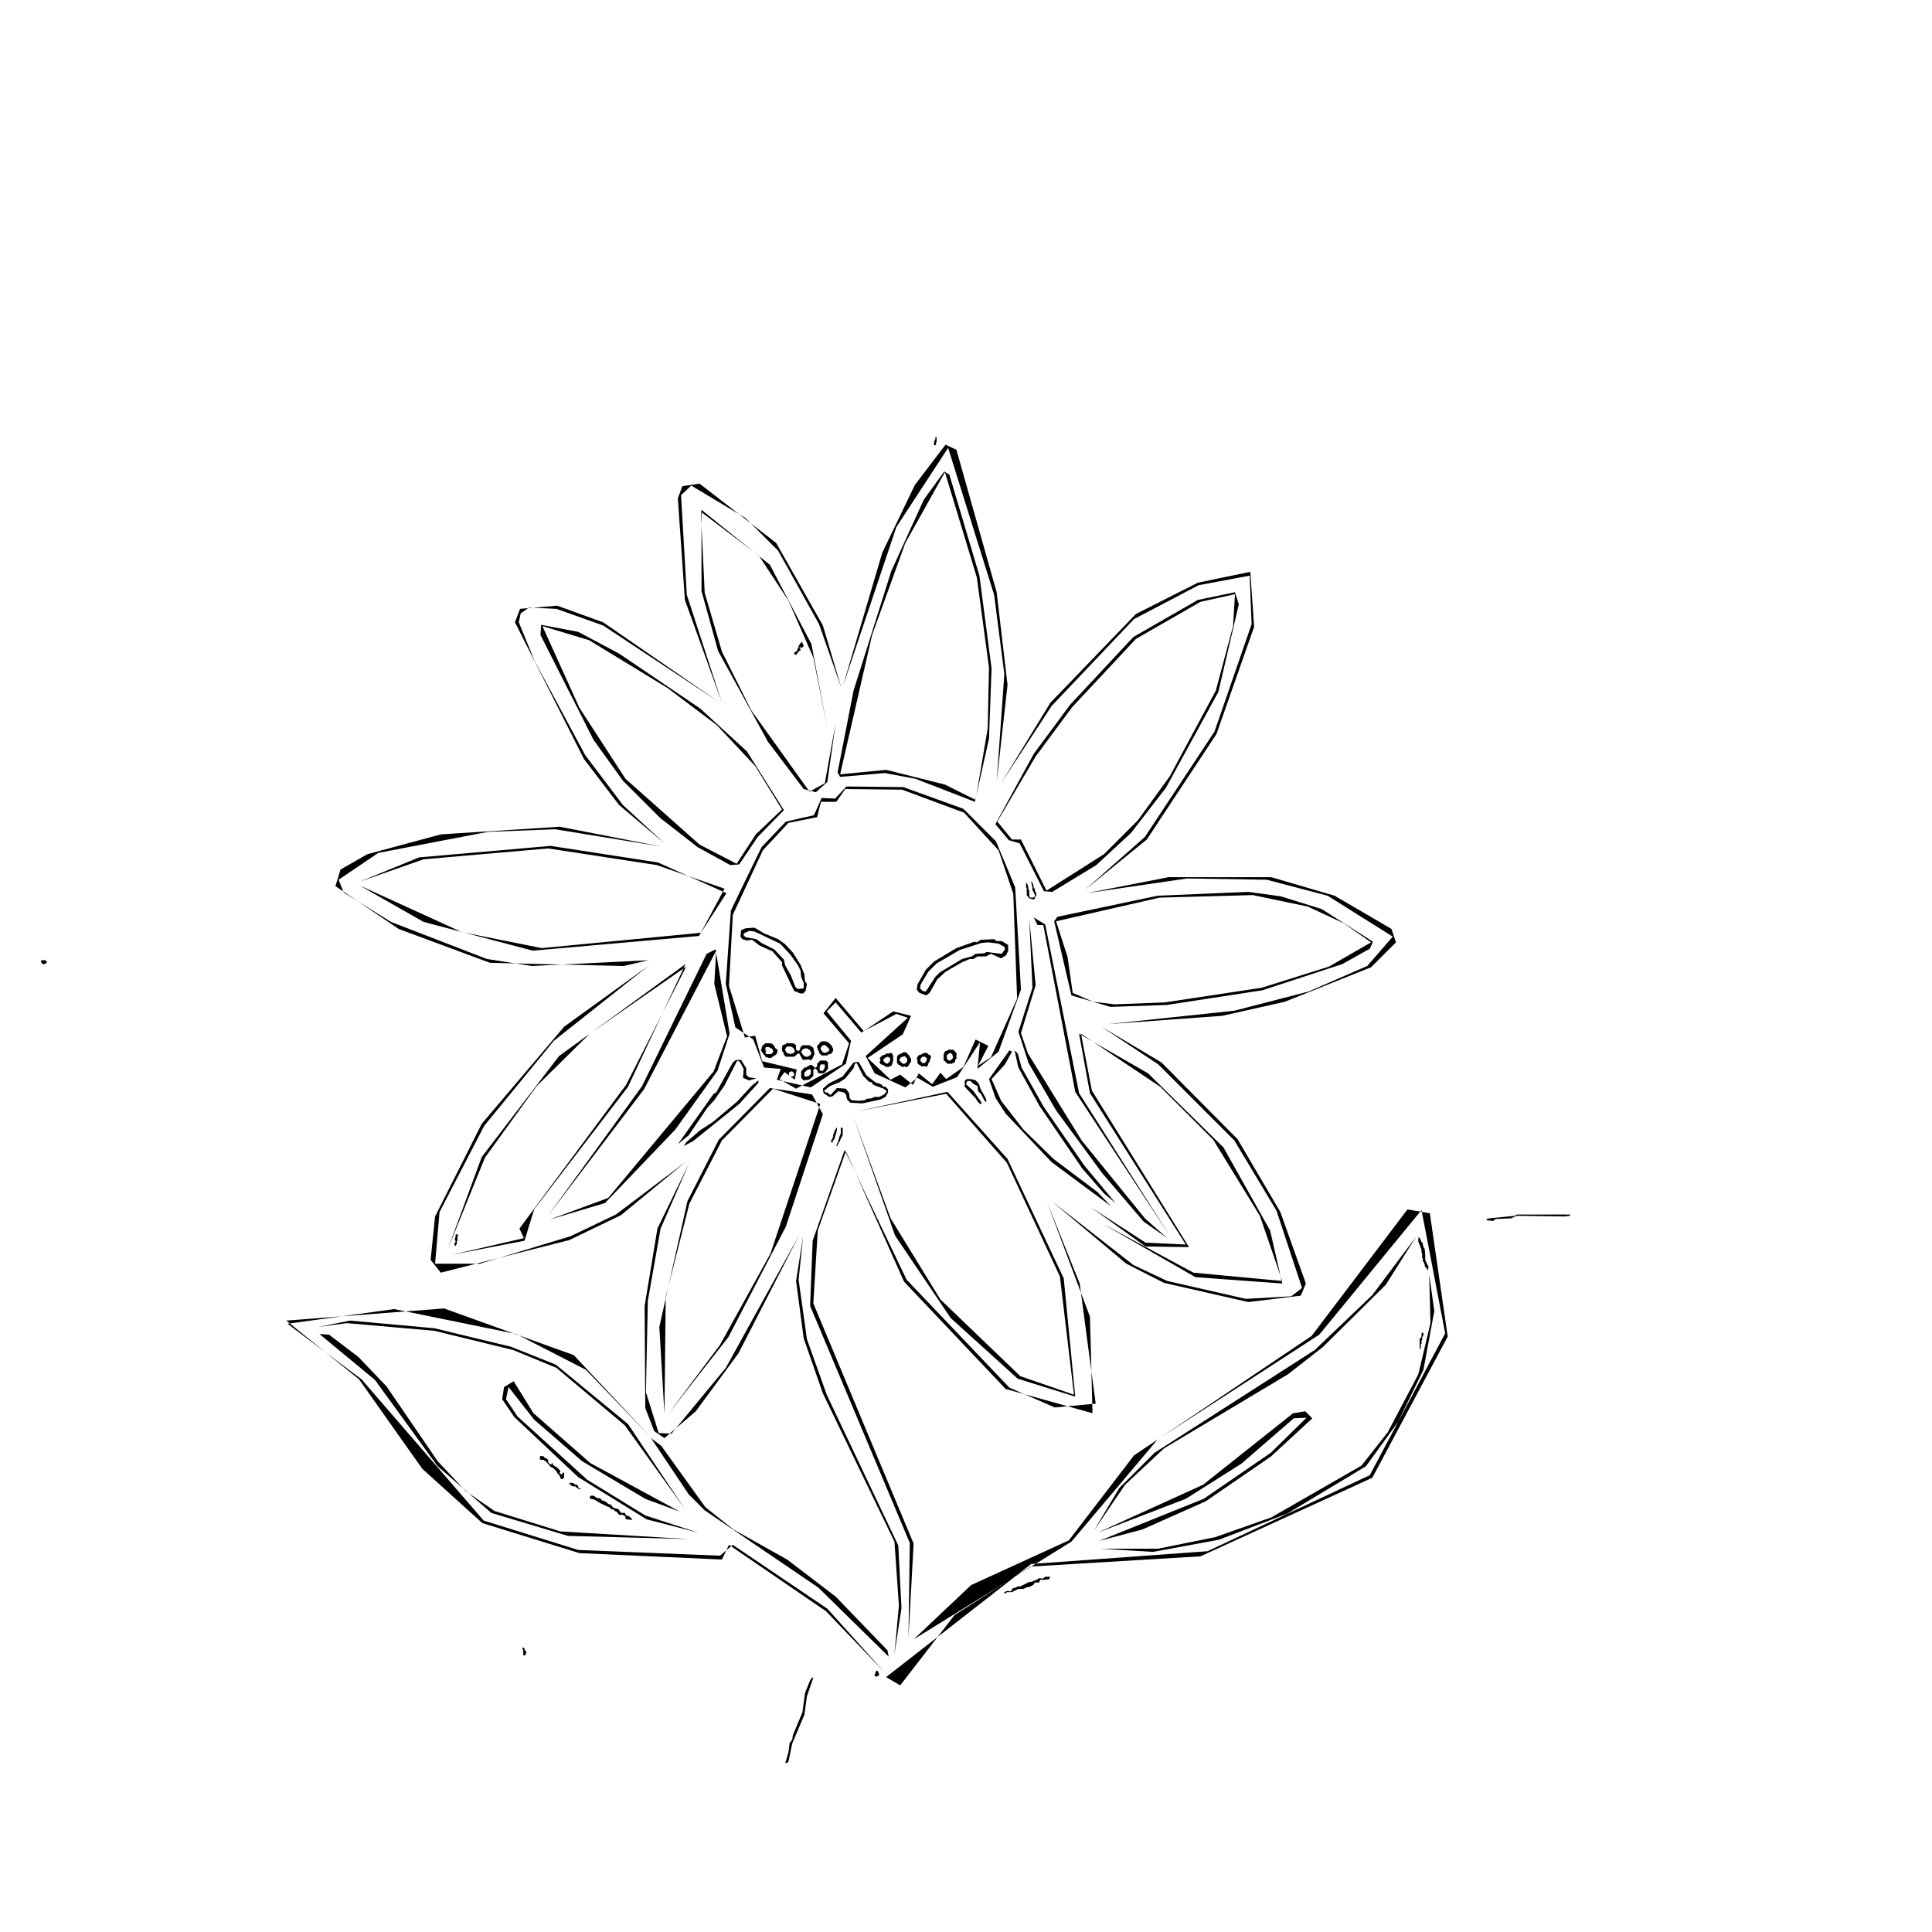
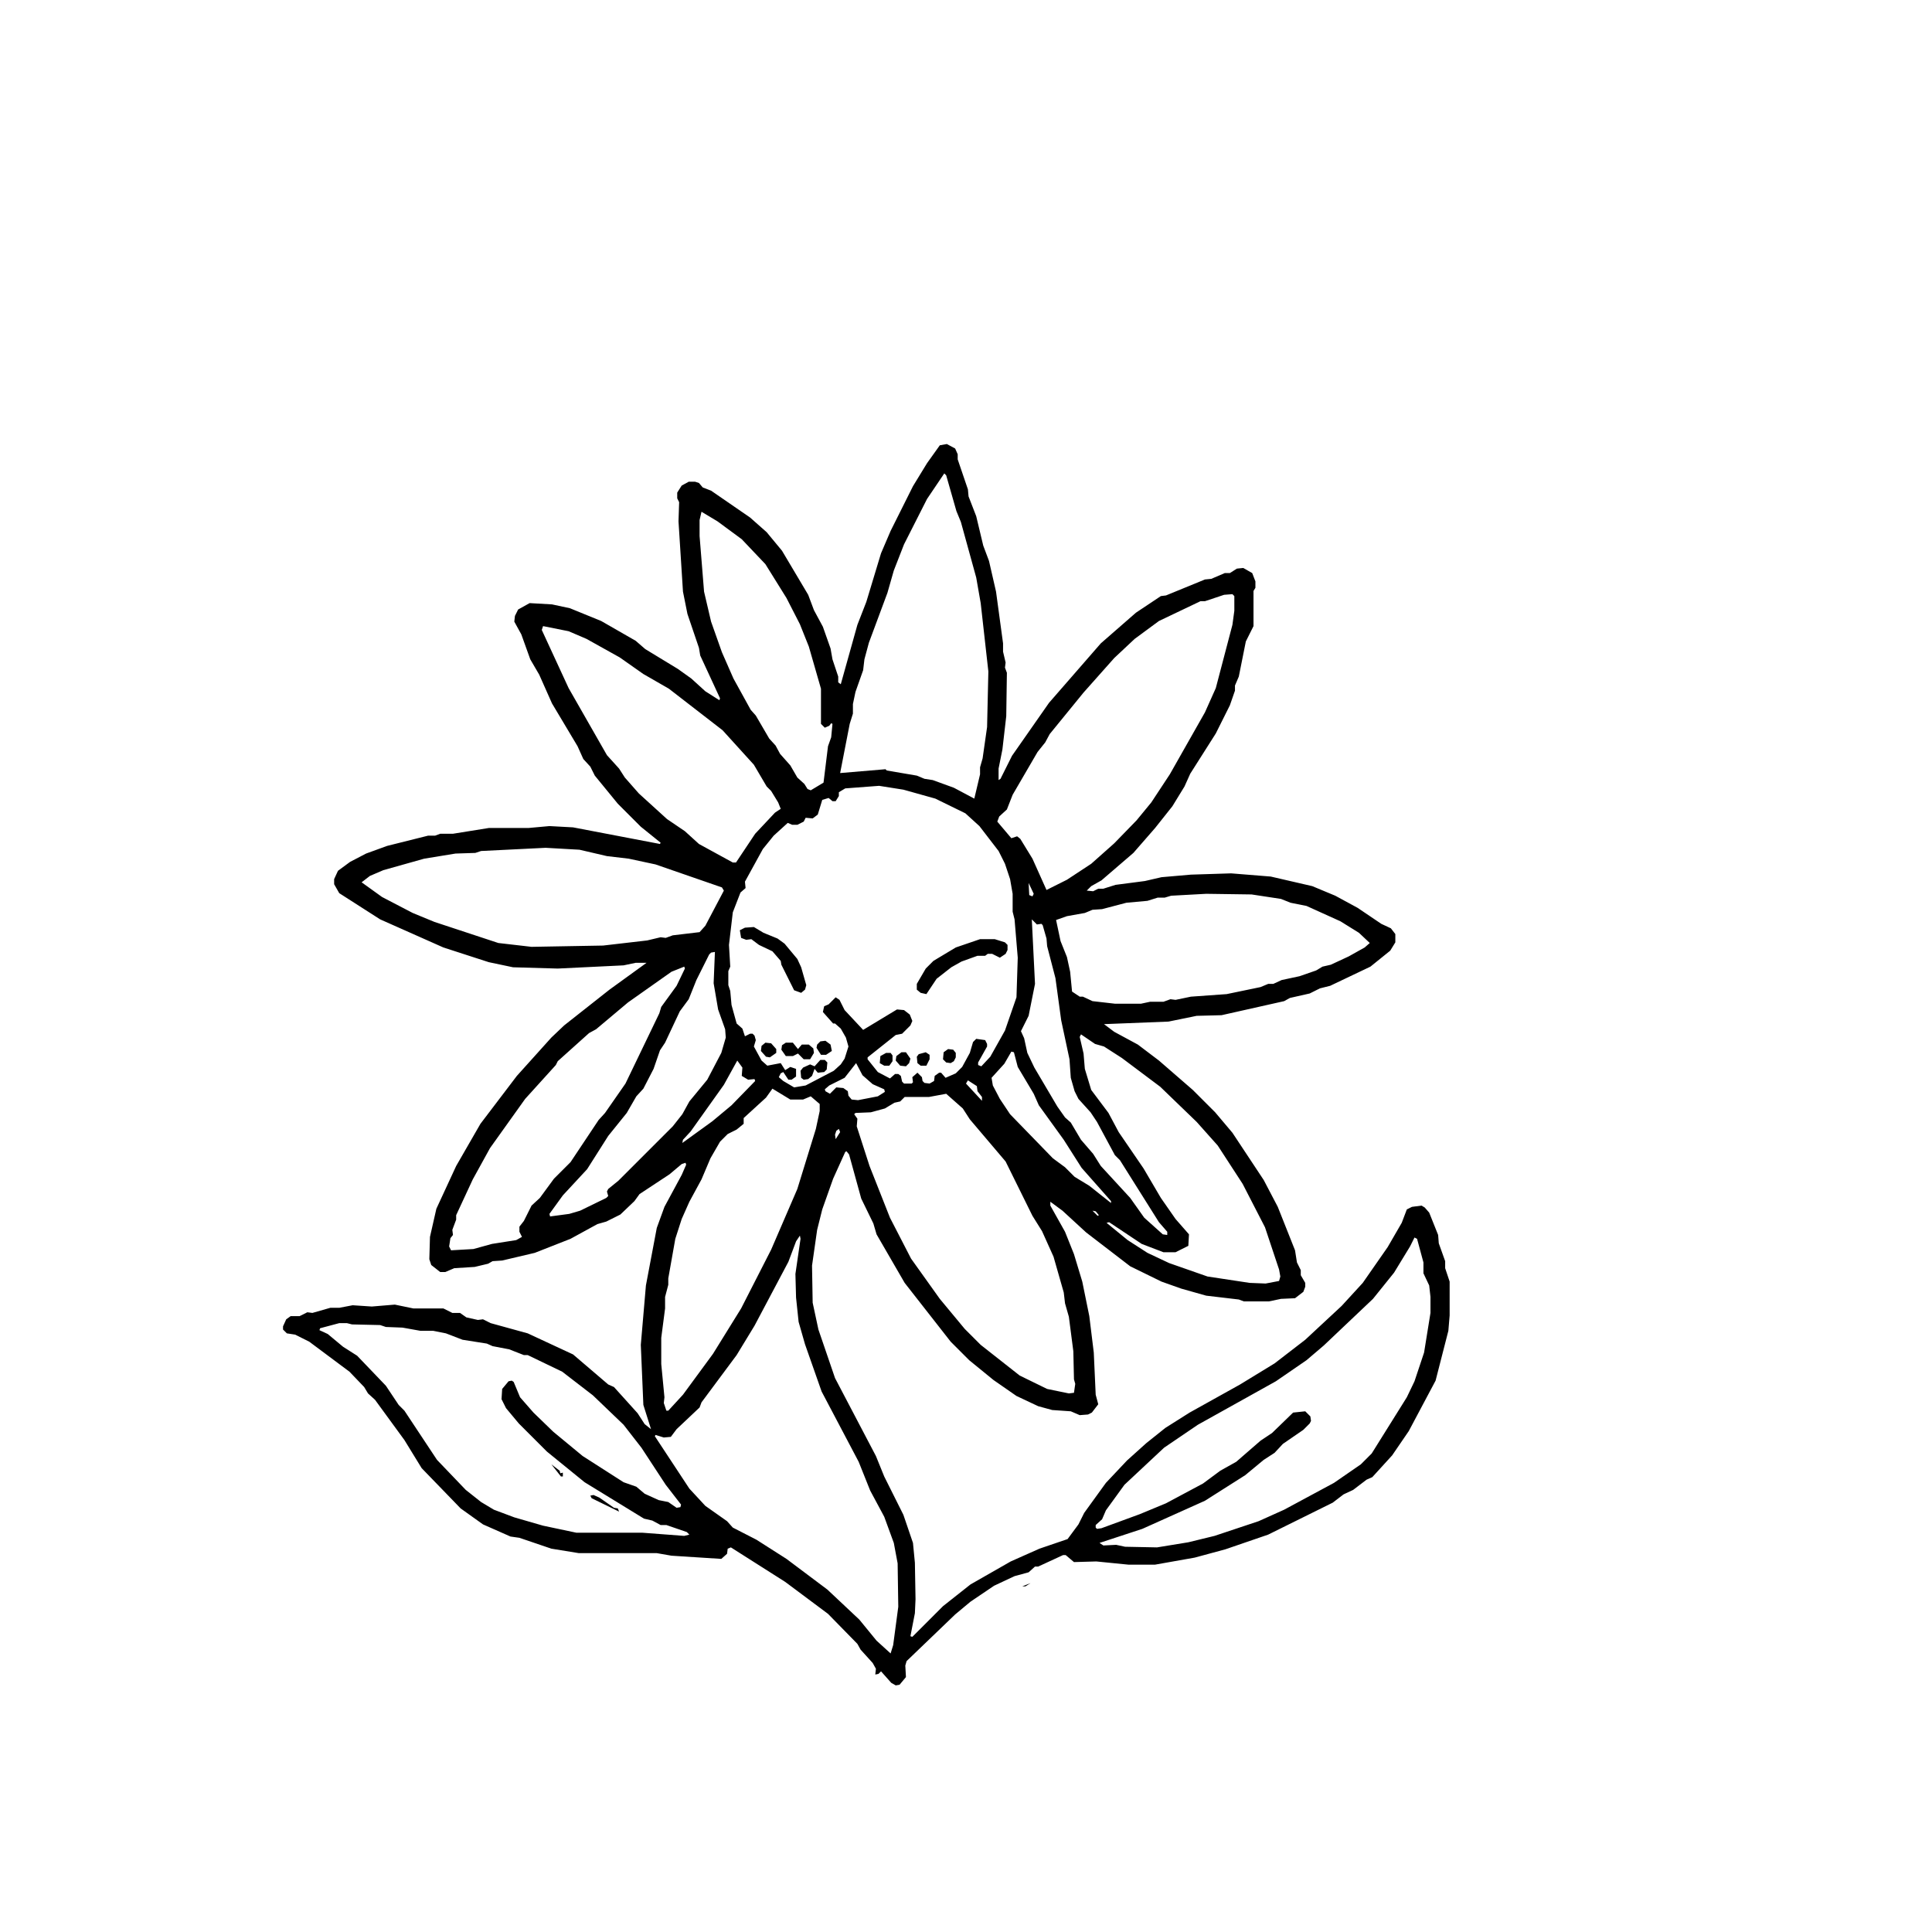
<svg xmlns="http://www.w3.org/2000/svg" viewBox="0 0 3024 3024" width="100%" height="100%">
-   <path fill="currentColor" fill-rule="evenodd" d="M 1273,2626 L 1271,2626 L 1268,2630 L 1260,2650 L 1256,2680 L 1241,2716 L 1240,2723 L 1236,2728 L 1234,2743 L 1229,2760 L 1234,2758 L 1240,2729 L 1259,2684 L 1263,2655 Z M 1373,2615 L 1372,2615 L 1371,2616 L 1371,2617 L 1370,2618 L 1370,2620 L 1369,2621 L 1369,2623 L 1370,2624 L 1373,2624 L 1374,2623 L 1375,2623 L 1376,2622 L 1376,2620 L 1375,2619 L 1375,2617 Z M 818,2579 L 818,2582 L 819,2583 L 819,2591 L 822,2591 L 823,2590 L 823,2588 L 824,2587 L 824,2586 L 822,2584 L 822,2583 L 821,2582 L 821,2580 L 820,2579 Z M 1644,2468 L 1636,2468 L 1632,2471 L 1627,2470 L 1620,2474 L 1618,2474 L 1615,2476 L 1611,2476 L 1597,2483 L 1593,2483 L 1590,2485 L 1585,2486 L 1582,2491 L 1577,2490 L 1572,2492 L 1572,2494 L 1574,2494 L 1576,2492 L 1584,2492 L 1594,2487 L 1602,2487 L 1608,2484 L 1611,2484 L 1617,2481 L 1620,2477 L 1626,2477 L 1629,2472 L 1631,2473 L 1642,2472 Z M 923,2343 L 924,2346 L 930,2347 L 940,2353 L 955,2360 L 956,2362 L 961,2363 L 962,2365 L 965,2366 L 969,2371 L 975,2371 L 979,2374 L 979,2377 L 980,2378 L 989,2379 L 989,2377 L 984,2373 L 980,2372 L 978,2368 L 972,2368 L 968,2362 L 960,2360 L 956,2355 L 952,2354 L 949,2351 L 945,2349 L 943,2349 L 939,2345 L 935,2345 L 929,2341 L 925,2341 Z M 891,2321 L 891,2322 L 895,2326 L 897,2326 L 898,2327 L 899,2327 L 900,2326 L 903,2329 L 904,2329 L 906,2331 L 909,2331 L 909,2330 L 907,2330 L 905,2328 L 905,2326 L 903,2324 L 901,2324 L 900,2323 L 899,2323 L 897,2321 Z M 846,2279 L 845,2280 L 845,2284 L 847,2285 L 851,2285 L 853,2287 L 854,2287 L 862,2296 L 866,2298 L 871,2303 L 873,2307 L 875,2308 L 878,2315 L 881,2315 L 883,2312 L 883,2305 L 881,2305 L 879,2308 L 876,2306 L 877,2302 L 872,2297 L 867,2294 L 865,2292 L 865,2290 L 864,2290 L 863,2292 L 861,2292 L 859,2290 L 858,2288 L 858,2285 L 856,2283 L 853,2282 L 850,2279 Z M 1019,2251 L 1078,2339 L 1103,2364 L 1281,2485 L 1391,2593 L 1389,2583 L 1308,2499 L 1232,2441 L 1148,2394 L 1104,2359 L 1035,2263 Z M 2054,2220 L 2043,2209 L 2024,2212 L 1883,2324 L 1718,2399 L 1856,2346 L 1943,2291 L 2025,2220 L 2045,2219 L 1989,2274 L 1884,2346 L 1720,2412 L 1788,2394 L 1887,2350 L 1989,2280 Z M 789,2171 L 786,2190 L 805,2218 L 905,2312 L 1012,2378 L 1093,2399 L 1010,2372 L 919,2316 L 810,2217 L 792,2190 L 796,2171 L 836,2222 L 911,2287 L 1010,2346 L 1064,2366 L 924,2290 L 835,2212 L 804,2162 Z M 500,2088 L 587,2160 L 685,2295 L 769,2368 L 889,2404 L 1078,2409 L 877,2397 L 774,2365 L 729,2334 L 685,2287 L 605,2170 L 561,2124 L 515,2089 Z M 2227,2086 L 2226,2086 L 2225,2087 L 2225,2092 L 2224,2093 L 2224,2094 L 2222,2096 L 2222,2112 L 2223,2112 L 2223,2110 L 2224,2109 L 2224,2107 L 2223,2106 L 2224,2105 L 2224,2104 L 2225,2103 L 2225,2098 L 2226,2097 L 2226,2093 L 2227,2092 L 2227,2091 L 2228,2090 L 2228,2087 Z M 498,2077 L 543,2071 L 680,2083 L 803,2113 L 871,2141 L 978,2231 L 1072,2362 L 983,2229 L 870,2136 L 800,2108 L 680,2079 L 548,2067 Z M 448,2067 L 562,2159 L 661,2299 L 755,2384 L 907,2431 L 1130,2441 L 1141,2418 L 1293,2522 L 1385,2618 L 1295,2518 L 1147,2418 L 1127,2435 L 905,2426 L 757,2380 L 566,2159 L 450,2072 L 617,2049 L 808,2088 L 917,2144 L 1018,2249 L 898,2121 L 695,2048 Z M 2237,1995 L 2239,2071 L 2220,2151 L 2172,2242 L 2131,2294 L 1990,2375 L 1902,2406 L 1813,2424 L 1721,2424 L 1805,2429 L 1908,2410 L 2015,2369 L 2138,2295 L 2188,2226 L 2228,2144 L 2245,2052 Z M 2220,1937 L 2220,1944 L 2221,1945 L 2221,1947 L 2223,1950 L 2223,1952 L 2225,1956 L 2225,1961 L 2226,1962 L 2226,1969 L 2227,1970 L 2227,1974 L 2229,1976 L 2229,1978 L 2230,1979 L 2230,1982 L 2233,1985 L 2234,1988 L 2235,1988 L 2236,1983 L 2231,1973 L 2231,1970 L 2230,1969 L 2231,1968 L 2230,1955 L 2228,1952 L 2228,1950 L 2227,1949 L 2227,1946 L 2225,1944 L 2223,1939 L 2221,1937 Z M 1257,1935 L 1246,2005 L 1258,2095 L 1288,2181 L 1400,2413 L 1407,2513 L 1400,2589 L 1411,2517 L 1406,2419 L 1294,2183 L 1263,2096 L 1250,2003 Z M 2217,1935 L 2148,2027 L 2058,2113 L 1807,2274 L 1752,2329 L 1712,2396 L 1761,2324 L 1822,2267 L 2016,2151 L 2071,2108 L 2169,2011 Z M 716,1932 L 714,1932 L 713,1933 L 713,1937 L 712,1938 L 712,1941 L 713,1942 L 713,1944 L 712,1945 L 712,1946 L 711,1947 L 711,1948 L 712,1949 L 712,1950 L 713,1950 L 714,1949 L 714,1948 L 715,1947 L 715,1943 L 716,1942 L 716,1935 L 717,1934 L 717,1933 Z M 2327,1910 L 2337,1911 L 2341,1908 L 2365,1907 L 2374,1903 L 2449,1904 L 2457,1903 L 2458,1901 L 2374,1901 L 2371,1903 L 2331,1907 L 2327,1908 Z M 2238,1899 L 2203,1893 L 2053,2091 L 1775,2278 L 1673,2411 L 1520,2481 L 1430,2566 L 1677,2413 L 1812,2253 L 2065,2089 L 2225,1894 L 2262,2087 L 2144,2309 L 1890,2428 L 1614,2448 L 1387,2625 L 1409,2638 L 1494,2528 L 1613,2452 L 1879,2436 L 2148,2313 L 2266,2092 Z M 1079,1820 L 1029,1923 L 1009,2044 L 1010,2204 L 1024,2240 L 1040,2251 L 1089,2209 L 1156,2118 L 1251,1933 L 1136,2141 L 1051,2244 L 1031,2243 L 1011,2179 L 1014,2036 L 1034,1923 Z M 1322,1800 L 1272,1942 L 1268,2044 L 1424,2415 L 1422,2563 L 1430,2416 L 1273,2040 L 1280,1926 L 1324,1802 L 1415,2006 L 1574,2174 L 1710,2212 L 1706,2061 L 1639,1882 L 1690,2009 L 1715,2197 L 1651,2203 L 1580,2172 L 1419,2003 Z M 1318,1765 L 1316,1765 L 1316,1775 L 1315,1776 L 1315,1777 L 1314,1778 L 1314,1780 L 1313,1781 L 1313,1783 L 1312,1784 L 1312,1787 L 1311,1788 L 1311,1789 L 1310,1790 L 1310,1792 L 1309,1793 L 1309,1794 L 1310,1794 L 1311,1793 L 1311,1792 L 1312,1791 L 1312,1790 L 1313,1789 L 1313,1788 L 1315,1786 L 1315,1784 L 1316,1783 L 1316,1782 L 1317,1781 L 1317,1780 L 1318,1779 L 1318,1778 L 1319,1777 L 1319,1766 Z M 1310,1765 L 1309,1765 L 1309,1766 L 1308,1767 L 1308,1768 L 1306,1770 L 1306,1772 L 1305,1773 L 1305,1775 L 1304,1776 L 1304,1780 L 1303,1781 L 1303,1782 L 1302,1783 L 1302,1784 L 1301,1785 L 1301,1787 L 1302,1788 L 1302,1789 L 1303,1789 L 1303,1787 L 1304,1786 L 1304,1785 L 1306,1783 L 1306,1782 L 1307,1781 L 1307,1778 L 1308,1777 L 1308,1775 L 1309,1774 L 1309,1771 L 1310,1770 Z M 1339,1740 L 1481,1712 L 1576,1820 L 1659,1998 L 1681,2183 L 1597,2154 L 1472,2034 L 1394,1907 L 1335,1746 L 1401,1934 L 1488,2063 L 1593,2158 L 1683,2186 L 1665,2001 L 1577,1814 L 1483,1709 Z M 1271,1713 L 1205,1703 L 1125,1784 L 1076,1880 L 1032,2077 L 1040,2213 L 1042,2030 L 1079,1884 L 1130,1785 L 1210,1704 L 1284,1728 L 1206,1962 L 1127,2105 L 1046,2213 L 1140,2093 L 1230,1920 L 1288,1744 Z M 1187,1691 L 1176,1700 L 1154,1724 L 1116,1756 L 1096,1769 L 1074,1788 L 1070,1794 L 1085,1786 L 1157,1728 L 1187,1695 Z M 1513,1689 L 1510,1692 L 1510,1701 L 1527,1719 L 1530,1724 L 1534,1728 L 1536,1728 L 1536,1725 L 1523,1707 L 1512,1697 L 1514,1692 L 1519,1692 L 1523,1696 L 1530,1700 L 1531,1708 L 1536,1713 L 1541,1723 L 1544,1725 L 1543,1719 L 1535,1705 L 1532,1696 L 1527,1691 L 1520,1689 Z M 1288,1704 L 1289,1711 L 1298,1717 L 1303,1716 L 1312,1708 L 1321,1710 L 1324,1713 L 1326,1721 L 1331,1726 L 1350,1727 L 1378,1721 L 1386,1717 L 1390,1710 L 1390,1705 L 1386,1701 L 1383,1701 L 1379,1697 L 1370,1694 L 1356,1683 L 1344,1662 L 1336,1663 L 1319,1685 L 1297,1696 Z M 1290,1707 L 1299,1700 L 1314,1694 L 1323,1688 L 1336,1672 L 1338,1665 L 1341,1664 L 1351,1684 L 1360,1693 L 1364,1694 L 1367,1698 L 1383,1704 L 1388,1708 L 1384,1713 L 1376,1717 L 1368,1717 L 1365,1719 L 1356,1720 L 1354,1722 L 1344,1723 L 1333,1722 L 1330,1719 L 1329,1711 L 1324,1704 L 1310,1703 L 1300,1714 L 1295,1710 L 1292,1710 Z M 1296,1663 L 1293,1660 L 1284,1660 L 1279,1665 L 1279,1669 L 1277,1671 L 1275,1671 L 1271,1667 L 1268,1667 L 1261,1671 L 1259,1671 L 1254,1677 L 1254,1687 L 1257,1690 L 1257,1691 L 1266,1690 L 1269,1688 L 1273,1684 L 1273,1675 L 1276,1672 L 1279,1675 L 1281,1680 L 1289,1680 L 1292,1678 L 1296,1673 Z M 1267,1673 L 1270,1676 L 1269,1677 L 1269,1681 L 1266,1684 L 1265,1684 L 1264,1685 L 1260,1685 L 1259,1684 L 1259,1679 L 1263,1675 L 1264,1675 L 1265,1674 L 1266,1674 Z M 1285,1666 L 1290,1666 L 1291,1667 L 1291,1671 L 1290,1672 L 1290,1673 L 1289,1674 L 1289,1675 L 1288,1676 L 1284,1676 L 1283,1675 L 1283,1669 L 1284,1668 L 1284,1667 Z M 1160,1659 L 1152,1659 L 1147,1663 L 1121,1710 L 1117,1712 L 1061,1791 L 1078,1777 L 1107,1734 L 1118,1722 L 1134,1699 L 1154,1660 L 1158,1662 L 1164,1673 L 1163,1687 L 1172,1691 L 1184,1688 L 1172,1686 L 1168,1682 L 1168,1672 Z M 1446,1648 L 1445,1649 L 1444,1649 L 1441,1651 L 1439,1651 L 1436,1654 L 1436,1655 L 1435,1656 L 1435,1658 L 1436,1659 L 1436,1664 L 1439,1667 L 1440,1667 L 1442,1669 L 1449,1669 L 1450,1670 L 1451,1670 L 1451,1669 L 1453,1666 L 1453,1664 L 1455,1662 L 1455,1660 L 1456,1659 L 1456,1657 L 1457,1656 L 1457,1652 L 1456,1652 L 1455,1651 L 1454,1651 L 1451,1648 Z M 1444,1654 L 1448,1654 L 1451,1657 L 1451,1658 L 1450,1659 L 1450,1661 L 1447,1664 L 1444,1664 L 1441,1661 L 1441,1660 L 1440,1659 L 1441,1658 L 1441,1657 Z M 1397,1650 L 1395,1648 L 1393,1648 L 1392,1649 L 1387,1649 L 1385,1651 L 1383,1651 L 1382,1652 L 1381,1652 L 1377,1656 L 1377,1657 L 1378,1658 L 1378,1660 L 1377,1661 L 1377,1664 L 1379,1666 L 1380,1666 L 1381,1667 L 1383,1667 L 1385,1669 L 1386,1669 L 1387,1670 L 1391,1670 L 1392,1669 L 1394,1669 L 1396,1667 L 1396,1666 L 1397,1665 L 1397,1662 L 1398,1661 L 1398,1652 L 1397,1651 Z M 1390,1654 L 1391,1655 L 1392,1655 L 1393,1656 L 1393,1657 L 1394,1658 L 1393,1659 L 1393,1661 L 1389,1665 L 1388,1665 L 1387,1664 L 1386,1664 L 1383,1661 L 1383,1660 L 1382,1659 L 1386,1655 L 1388,1655 L 1389,1654 Z M 1414,1647 L 1413,1648 L 1412,1648 L 1411,1649 L 1410,1649 L 1409,1650 L 1408,1650 L 1405,1652 L 1405,1653 L 1404,1654 L 1404,1664 L 1407,1667 L 1408,1667 L 1410,1669 L 1411,1669 L 1412,1670 L 1414,1670 L 1415,1669 L 1416,1669 L 1417,1670 L 1420,1670 L 1423,1667 L 1423,1666 L 1424,1665 L 1424,1664 L 1426,1662 L 1426,1657 L 1424,1655 L 1424,1653 L 1418,1647 Z M 1415,1653 L 1416,1653 L 1420,1657 L 1420,1661 L 1419,1662 L 1419,1663 L 1418,1664 L 1417,1664 L 1416,1665 L 1413,1665 L 1408,1660 L 1408,1658 L 1409,1657 L 1409,1656 L 1410,1655 L 1411,1655 L 1412,1654 L 1414,1654 Z M 1588,1644 L 1594,1671 L 1627,1731 L 1694,1829 L 1728,1868 L 1746,1883 L 1697,1824 L 1634,1733 L 1599,1671 L 1593,1649 Z M 1580,1644 L 1548,1689 L 1558,1718 L 1574,1743 L 1646,1819 L 1739,1888 L 1718,1866 L 1649,1814 L 1602,1768 L 1567,1723 L 1552,1689 L 1573,1666 L 1584,1646 Z M 1484,1643 L 1482,1645 L 1480,1645 L 1478,1647 L 1478,1649 L 1477,1650 L 1477,1660 L 1478,1660 L 1483,1665 L 1490,1665 L 1491,1664 L 1492,1664 L 1495,1662 L 1495,1659 L 1497,1657 L 1497,1648 L 1492,1643 Z M 1488,1648 L 1491,1651 L 1491,1653 L 1492,1654 L 1492,1655 L 1491,1656 L 1491,1657 L 1489,1659 L 1488,1659 L 1487,1660 L 1485,1660 L 1482,1657 L 1482,1652 L 1485,1649 L 1486,1649 L 1487,1648 Z M 1193,1637 L 1193,1639 L 1192,1640 L 1192,1642 L 1191,1643 L 1191,1644 L 1192,1645 L 1192,1646 L 1194,1648 L 1194,1649 L 1198,1653 L 1198,1654 L 1199,1655 L 1202,1655 L 1203,1656 L 1207,1656 L 1209,1654 L 1210,1654 L 1212,1652 L 1213,1652 L 1215,1650 L 1216,1650 L 1216,1647 L 1217,1646 L 1217,1643 L 1216,1642 L 1215,1642 L 1213,1640 L 1213,1639 L 1209,1634 L 1208,1634 L 1207,1633 L 1198,1633 Z M 1198,1640 L 1199,1639 L 1204,1639 L 1205,1640 L 1206,1640 L 1207,1641 L 1208,1641 L 1209,1642 L 1209,1643 L 1210,1644 L 1210,1647 L 1207,1650 L 1200,1650 L 1198,1648 L 1198,1647 L 1199,1646 L 1199,1645 L 1198,1644 Z M 1225,1636 L 1224,1639 L 1224,1645 L 1226,1647 L 1227,1651 L 1230,1654 L 1243,1654 L 1249,1649 L 1251,1649 L 1256,1658 L 1258,1659 L 1266,1658 L 1269,1660 L 1273,1655 L 1273,1653 L 1275,1650 L 1273,1640 L 1267,1636 L 1256,1636 L 1253,1639 L 1252,1643 L 1250,1645 L 1247,1644 L 1246,1642 L 1246,1636 L 1242,1633 L 1234,1633 L 1232,1632 L 1230,1634 Z M 1254,1646 L 1255,1645 L 1255,1644 L 1257,1642 L 1258,1642 L 1259,1641 L 1264,1641 L 1266,1643 L 1267,1643 L 1268,1644 L 1268,1645 L 1269,1646 L 1269,1647 L 1270,1648 L 1270,1649 L 1269,1650 L 1269,1651 L 1268,1652 L 1267,1652 L 1265,1654 L 1261,1654 L 1260,1653 L 1259,1653 L 1256,1650 L 1256,1649 L 1254,1647 Z M 1229,1642 L 1230,1641 L 1230,1640 L 1232,1638 L 1238,1638 L 1239,1639 L 1240,1639 L 1243,1642 L 1243,1643 L 1244,1644 L 1244,1646 L 1241,1649 L 1239,1649 L 1238,1650 L 1237,1650 L 1236,1649 L 1233,1649 L 1230,1646 L 1230,1645 L 1229,1644 Z M 1284,1631 L 1283,1632 L 1283,1633 L 1279,1637 L 1279,1640 L 1280,1641 L 1280,1643 L 1282,1646 L 1282,1648 L 1286,1652 L 1295,1652 L 1297,1650 L 1300,1650 L 1303,1647 L 1303,1646 L 1304,1645 L 1304,1641 L 1303,1640 L 1303,1639 L 1302,1638 L 1302,1637 L 1296,1631 L 1294,1631 L 1293,1630 L 1286,1630 L 1285,1631 Z M 1288,1636 L 1292,1636 L 1298,1642 L 1298,1644 L 1295,1647 L 1293,1647 L 1292,1648 L 1290,1648 L 1289,1647 L 1288,1647 L 1286,1645 L 1286,1644 L 1285,1643 L 1285,1642 L 1284,1641 L 1285,1640 L 1285,1639 Z M 1689,1618 L 1706,1711 L 1856,1948 L 1793,1945 L 1708,1890 L 1793,1951 L 1861,1952 L 1709,1707 L 1692,1618 L 1816,1701 L 1899,1784 L 1972,1903 L 2007,2005 L 1868,1992 L 1725,1915 L 1871,1999 L 2007,2009 L 1988,1926 L 1915,1796 L 1797,1680 Z M 1724,1607 L 1813,1666 L 1932,1785 L 1998,1895 L 2038,2016 L 2021,2029 L 1950,2033 L 1827,2005 L 1774,1980 L 1646,1880 L 1763,1978 L 1822,2008 L 1954,2038 L 2036,2028 L 2044,2009 L 2004,1897 L 1937,1783 L 1818,1663 Z M 1016,1511 L 883,1607 L 754,1759 L 681,1904 L 674,1972 L 690,1992 L 891,1941 L 972,1902 L 1074,1818 L 964,1901 L 893,1935 L 751,1978 L 681,1978 L 688,1897 L 758,1762 L 867,1629 Z M 1073,1509 L 875,1653 L 754,1811 L 701,1955 L 759,1812 L 840,1700 L 923,1618 L 1074,1513 L 980,1698 L 813,1923 L 820,1938 L 707,1964 L 821,1942 L 836,1893 L 983,1701 Z M 64,1504 L 64,1505 L 65,1506 L 65,1507 L 67,1509 L 70,1509 L 71,1508 L 72,1508 L 73,1507 L 73,1505 L 71,1503 L 65,1503 Z M 1120,1486 L 1106,1493 L 1005,1700 L 857,1904 L 1008,1705 L 1121,1488 L 1118,1540 L 1138,1622 L 1117,1677 L 952,1875 L 860,1909 L 947,1883 L 1057,1768 L 1123,1676 L 1142,1618 Z M 1578,1479 L 1568,1473 L 1560,1473 L 1556,1470 L 1535,1471 L 1529,1475 L 1525,1474 L 1497,1484 L 1462,1505 L 1449,1518 L 1436,1541 L 1435,1549 L 1439,1554 L 1450,1558 L 1455,1554 L 1467,1533 L 1480,1521 L 1506,1506 L 1518,1501 L 1524,1501 L 1530,1497 L 1543,1497 L 1551,1493 L 1567,1500 L 1575,1495 L 1578,1488 Z M 1572,1482 L 1573,1486 L 1568,1493 L 1544,1490 L 1541,1492 L 1527,1493 L 1521,1497 L 1506,1501 L 1471,1522 L 1464,1529 L 1449,1552 L 1444,1551 L 1440,1547 L 1441,1541 L 1453,1521 L 1466,1508 L 1502,1487 L 1536,1476 L 1547,1475 L 1563,1477 Z M 1160,1456 L 1159,1466 L 1162,1470 L 1169,1472 L 1177,1471 L 1189,1480 L 1209,1489 L 1224,1506 L 1224,1511 L 1243,1551 L 1253,1555 L 1257,1555 L 1261,1551 L 1263,1540 L 1260,1536 L 1259,1525 L 1253,1510 L 1241,1491 L 1229,1478 L 1218,1470 L 1196,1461 L 1181,1452 L 1167,1453 Z M 1164,1461 L 1173,1457 L 1181,1458 L 1221,1477 L 1237,1494 L 1249,1511 L 1253,1519 L 1254,1529 L 1258,1539 L 1258,1547 L 1249,1548 L 1245,1545 L 1238,1527 L 1229,1511 L 1227,1502 L 1212,1486 L 1192,1476 L 1184,1470 L 1167,1467 L 1164,1464 Z M 1611,1438 L 1616,1546 L 1594,1615 L 1610,1664 L 1653,1738 L 1725,1836 L 1790,1912 L 1827,1938 L 1792,1907 L 1693,1785 L 1609,1649 L 1598,1617 L 1621,1542 Z M 1618,1436 L 1624,1448 L 1633,1448 L 1683,1709 L 1832,1936 L 1689,1711 L 1636,1447 Z M 2149,1474 L 2069,1423 L 2005,1403 L 1954,1396 L 1812,1402 L 1655,1435 L 1650,1442 L 1677,1558 L 1738,1576 L 1826,1573 L 1976,1550 L 2101,1509 L 2144,1485 Z M 2146,1475 L 2080,1513 L 1975,1546 L 1823,1569 L 1745,1572 L 1711,1568 L 1679,1554 L 1671,1498 L 1653,1442 L 1815,1405 L 1961,1401 L 2047,1419 L 2103,1445 Z M 1606,1382 L 1606,1389 L 1607,1390 L 1607,1397 L 1608,1398 L 1607,1399 L 1607,1401 L 1611,1406 L 1618,1408 L 1620,1406 L 1620,1404 L 1622,1402 L 1622,1398 L 1620,1395 L 1620,1392 L 1618,1389 L 1617,1384 L 1615,1380 L 1614,1380 L 1614,1382 L 1615,1383 L 1615,1387 L 1616,1388 L 1616,1393 L 1620,1401 L 1620,1403 L 1617,1405 L 1613,1405 L 1611,1403 L 1611,1394 L 1610,1393 L 1609,1386 L 1607,1382 Z M 1701,1398 L 1858,1375 L 1983,1377 L 2078,1402 L 2180,1466 L 2140,1512 L 2048,1552 L 1932,1582 L 1734,1603 L 1913,1590 L 2011,1568 L 2146,1514 L 2185,1475 L 2178,1454 L 2089,1402 L 1990,1373 L 1829,1373 Z M 563,1380 L 663,1345 L 858,1328 L 1028,1354 L 1134,1391 L 1097,1460 L 848,1484 L 723,1459 L 563,1386 L 663,1443 L 834,1488 L 1094,1465 L 1137,1398 L 1030,1350 L 862,1324 L 656,1342 Z M 1035,1325 L 876,1294 L 690,1306 L 575,1337 L 533,1361 L 525,1387 L 624,1454 L 767,1507 L 976,1512 L 1015,1503 L 833,1512 L 762,1501 L 612,1443 L 538,1397 L 530,1377 L 592,1335 L 764,1302 L 869,1298 Z M 1508,1266 L 1414,1232 L 1325,1231 L 1307,1250 L 1286,1249 L 1274,1276 L 1230,1286 L 1192,1326 L 1144,1425 L 1136,1540 L 1151,1608 L 1179,1627 L 1196,1671 L 1222,1673 L 1216,1690 L 1269,1702 L 1324,1665 L 1332,1629 L 1294,1583 L 1308,1569 L 1348,1616 L 1403,1587 L 1421,1593 L 1355,1653 L 1369,1680 L 1417,1702 L 1436,1687 L 1460,1701 L 1498,1686 L 1534,1631 L 1530,1673 L 1563,1646 L 1598,1549 L 1589,1389 L 1559,1317 Z M 1236,1678 L 1237,1678 L 1238,1677 L 1240,1677 L 1243,1680 L 1243,1683 L 1241,1685 L 1237,1685 L 1235,1683 L 1235,1679 Z M 1509,1272 L 1563,1331 L 1586,1399 L 1592,1563 L 1551,1655 L 1531,1668 L 1547,1637 L 1527,1627 L 1508,1670 L 1481,1689 L 1472,1679 L 1459,1697 L 1438,1680 L 1429,1698 L 1409,1682 L 1394,1690 L 1358,1656 L 1413,1619 L 1426,1590 L 1398,1583 L 1352,1614 L 1308,1562 L 1289,1586 L 1329,1633 L 1318,1666 L 1246,1704 L 1220,1689 L 1228,1678 L 1244,1690 L 1247,1674 L 1193,1661 L 1182,1621 L 1166,1624 L 1141,1543 L 1147,1432 L 1194,1331 L 1234,1288 L 1279,1279 L 1285,1255 L 1309,1255 L 1323,1235 L 1412,1236 Z M 1256,1005 L 1255,1005 L 1254,1006 L 1253,1006 L 1253,1007 L 1251,1009 L 1251,1010 L 1250,1011 L 1250,1013 L 1249,1014 L 1249,1015 L 1248,1016 L 1248,1018 L 1246,1020 L 1245,1020 L 1243,1022 L 1243,1023 L 1245,1025 L 1246,1025 L 1248,1023 L 1248,1022 L 1252,1018 L 1253,1018 L 1253,1016 L 1251,1014 L 1252,1013 L 1253,1013 L 1254,1014 L 1256,1014 L 1256,1013 L 1258,1011 L 1258,1010 L 1257,1009 L 1257,1008 L 1256,1007 Z M 847,978 L 846,994 L 929,1158 L 975,1222 L 1033,1280 L 1092,1326 L 1143,1354 L 1157,1353 L 1186,1310 L 1227,1268 L 1169,1176 L 1096,1109 L 969,1023 L 905,989 Z M 849,980 L 922,1002 L 1045,1077 L 1122,1135 L 1182,1199 L 1224,1267 L 1183,1306 L 1153,1352 L 1095,1322 L 979,1219 L 907,1108 Z M 814,953 L 806,974 L 914,1188 L 969,1260 L 1040,1320 L 975,1260 L 916,1182 L 837,1035 L 812,974 L 815,960 L 828,951 L 871,953 L 944,979 L 1127,1100 L 944,974 L 872,948 Z M 1933,927 L 1875,939 L 1774,997 L 1675,1103 L 1618,1180 L 1558,1290 L 1579,1315 L 1596,1320 L 1634,1395 L 1647,1396 L 1716,1354 L 1770,1304 L 1825,1233 L 1907,1083 L 1939,946 Z M 1933,930 L 1930,980 L 1903,1081 L 1831,1215 L 1781,1284 L 1728,1337 L 1638,1394 L 1598,1314 L 1584,1314 L 1561,1286 L 1621,1184 L 1678,1107 L 1778,1000 L 1879,942 Z M 1957,895 L 1875,912 L 1778,961 L 1644,1100 L 1567,1226 L 1646,1105 L 1775,969 L 1876,916 L 1956,901 L 1959,977 L 1901,1145 L 1792,1310 L 1698,1393 L 1795,1314 L 1904,1149 L 1963,981 Z M 1098,798 L 1098,925 L 1124,1019 L 1202,1161 L 1258,1235 L 1277,1240 L 1295,1224 L 1308,1132 L 1291,1226 L 1267,1239 L 1176,1112 L 1130,1020 L 1103,928 L 1097,801 L 1188,870 L 1234,940 L 1273,1029 L 1295,1140 L 1270,1008 L 1205,884 Z M 1068,761 L 1061,780 L 1072,939 L 1130,1100 L 1075,931 L 1066,775 L 1082,760 L 1167,811 L 1218,862 L 1282,977 L 1317,1077 L 1288,979 L 1215,850 L 1095,757 Z M 1478,738 L 1446,782 L 1395,894 L 1336,1081 L 1311,1209 L 1315,1216 L 1385,1210 L 1433,1219 L 1526,1255 L 1548,1156 L 1552,1046 L 1533,901 L 1486,743 Z M 1479,739 L 1529,904 L 1548,1045 L 1546,1140 L 1527,1252 L 1479,1228 L 1387,1205 L 1315,1212 L 1365,994 L 1417,850 Z M 1480,696 L 1432,759 L 1381,865 L 1319,1075 L 1403,825 L 1484,701 L 1556,931 L 1572,1055 L 1560,1224 L 1577,1072 L 1560,927 L 1497,704 Z M 1466,684 L 1465,684 L 1464,685 L 1464,688 L 1463,689 L 1463,690 L 1462,691 L 1462,697 L 1464,697 L 1465,696 L 1465,693 L 1466,692 Z" />
+   <path fill="currentColor" fill-rule="evenodd" d="M 1256,2681 L 1236,2733 Z M 1261,2650 L 1259,2667 Z M 1613,2478 L 1600,2483 L 1605,2483 Z M 924,2341 L 926,2345 L 969,2366 L 967,2361 L 961,2360 L 938,2344 L 929,2340 Z M 863,2292 L 878,2311 L 881,2311 L 881,2305 L 877,2306 L 876,2302 Z M 1295,1663 L 1291,1659 L 1284,1659 L 1275,1669 L 1268,1666 L 1257,1671 L 1253,1676 L 1254,1687 L 1258,1690 L 1265,1689 L 1271,1684 L 1275,1673 L 1280,1679 L 1290,1678 L 1294,1674 Z M 1394,1648 L 1387,1648 L 1378,1653 L 1377,1664 L 1384,1668 L 1392,1668 L 1397,1661 L 1397,1652 Z M 1438,1650 L 1435,1654 L 1436,1664 L 1441,1668 L 1450,1668 L 1455,1658 L 1455,1651 L 1449,1647 Z M 1411,1647 L 1403,1653 L 1402,1660 L 1409,1668 L 1418,1669 L 1423,1664 L 1425,1657 L 1418,1647 Z M 1484,1642 L 1477,1647 L 1476,1658 L 1481,1663 L 1488,1664 L 1493,1661 L 1496,1655 L 1496,1648 L 1492,1643 Z M 1224,1636 L 1223,1643 L 1230,1653 L 1241,1653 L 1249,1649 L 1258,1658 L 1268,1658 L 1274,1648 L 1273,1641 L 1266,1635 L 1255,1635 L 1249,1642 L 1241,1632 L 1230,1632 Z M 1198,1632 L 1192,1637 L 1191,1645 L 1199,1654 L 1205,1655 L 1215,1648 L 1215,1642 L 1207,1633 Z M 1279,1635 L 1278,1640 L 1285,1651 L 1293,1651 L 1302,1645 L 1300,1635 L 1292,1629 L 1284,1630 Z M 1577,1479 L 1573,1475 L 1557,1470 L 1534,1470 L 1496,1483 L 1461,1504 L 1449,1516 L 1435,1540 L 1435,1549 L 1441,1554 L 1450,1556 L 1466,1532 L 1489,1514 L 1505,1505 L 1530,1496 L 1542,1496 L 1546,1493 L 1553,1493 L 1565,1499 L 1574,1493 L 1577,1487 Z M 1158,1456 L 1160,1468 L 1168,1471 L 1176,1470 L 1188,1479 L 1209,1489 L 1222,1504 L 1223,1510 L 1243,1550 L 1254,1554 L 1260,1549 L 1262,1542 L 1254,1514 L 1248,1501 L 1228,1477 L 1217,1469 L 1195,1460 L 1180,1451 L 1166,1452 Z M 1482,695 L 1471,697 L 1451,725 L 1429,761 L 1394,831 L 1379,866 L 1356,942 L 1342,978 L 1316,1071 L 1312,1068 L 1312,1059 L 1303,1032 L 1300,1015 L 1288,981 L 1274,955 L 1265,931 L 1224,862 L 1200,833 L 1174,810 L 1113,768 L 1100,763 L 1094,756 L 1088,754 L 1078,754 L 1067,760 L 1060,771 L 1060,780 L 1063,786 L 1062,816 L 1069,926 L 1076,961 L 1094,1014 L 1096,1026 L 1127,1093 L 1126,1096 L 1104,1082 L 1082,1062 L 1061,1047 L 1010,1016 L 995,1003 L 941,972 L 892,952 L 864,946 L 829,944 L 811,954 L 806,964 L 805,973 L 816,993 L 830,1032 L 844,1056 L 864,1101 L 904,1168 L 913,1188 L 924,1200 L 931,1214 L 967,1258 L 1003,1294 L 1034,1319 L 1033,1321 L 897,1295 L 860,1293 L 827,1296 L 765,1296 L 709,1305 L 689,1305 L 681,1308 L 670,1308 L 606,1324 L 573,1336 L 548,1349 L 529,1363 L 523,1376 L 523,1384 L 531,1398 L 595,1439 L 694,1483 L 765,1506 L 803,1514 L 873,1516 L 976,1511 L 995,1507 L 1012,1507 L 954,1549 L 883,1605 L 863,1624 L 809,1684 L 752,1759 L 714,1825 L 683,1892 L 673,1936 L 672,1971 L 675,1980 L 689,1991 L 697,1991 L 711,1985 L 743,1983 L 764,1978 L 771,1974 L 786,1973 L 837,1961 L 893,1939 L 935,1916 L 949,1912 L 971,1901 L 993,1880 L 1001,1869 L 1048,1838 L 1067,1822 L 1073,1820 L 1074,1823 L 1067,1839 L 1040,1889 L 1028,1922 L 1011,2012 L 1003,2105 L 1007,2199 L 1019,2237 L 1009,2229 L 998,2212 L 961,2171 L 952,2167 L 897,2120 L 826,2087 L 768,2071 L 756,2065 L 748,2066 L 730,2062 L 720,2055 L 708,2055 L 694,2048 L 647,2048 L 618,2042 L 582,2045 L 552,2043 L 531,2047 L 517,2047 L 489,2055 L 481,2054 L 469,2060 L 455,2060 L 448,2065 L 443,2076 L 443,2081 L 449,2087 L 462,2089 L 484,2100 L 547,2147 L 570,2171 L 576,2181 L 587,2191 L 633,2254 L 660,2298 L 721,2361 L 756,2386 L 799,2405 L 813,2407 L 863,2424 L 906,2431 L 1028,2431 L 1051,2435 L 1129,2440 L 1138,2432 L 1139,2424 L 1144,2422 L 1229,2476 L 1296,2526 L 1342,2573 L 1347,2582 L 1366,2603 L 1371,2612 L 1370,2621 L 1375,2620 L 1379,2616 L 1395,2634 L 1402,2638 L 1408,2637 L 1418,2625 L 1417,2607 L 1419,2600 L 1495,2527 L 1519,2507 L 1556,2482 L 1588,2467 L 1610,2461 L 1620,2452 L 1625,2452 L 1664,2434 L 1668,2434 L 1681,2445 L 1716,2444 L 1766,2449 L 1808,2449 L 1870,2438 L 1918,2425 L 1985,2402 L 2086,2352 L 2103,2339 L 2118,2332 L 2139,2316 L 2148,2312 L 2179,2278 L 2205,2240 L 2247,2161 L 2267,2083 L 2269,2059 L 2269,2006 L 2262,1985 L 2262,1974 L 2252,1946 L 2251,1933 L 2237,1898 L 2230,1890 L 2225,1887 L 2210,1889 L 2202,1893 L 2194,1914 L 2172,1952 L 2133,2008 L 2100,2044 L 2043,2097 L 1995,2134 L 1941,2167 L 1862,2211 L 1824,2235 L 1794,2259 L 1764,2286 L 1731,2321 L 1697,2368 L 1688,2386 L 1671,2409 L 1627,2424 L 1582,2444 L 1519,2480 L 1476,2514 L 1428,2562 L 1425,2561 L 1432,2525 L 1433,2503 L 1432,2446 L 1429,2415 L 1414,2371 L 1384,2311 L 1371,2279 L 1307,2157 L 1281,2081 L 1272,2039 L 1271,1981 L 1279,1925 L 1287,1893 L 1304,1845 L 1323,1803 L 1325,1802 L 1329,1807 L 1348,1876 L 1367,1915 L 1372,1932 L 1416,2008 L 1488,2100 L 1517,2129 L 1555,2160 L 1591,2185 L 1625,2201 L 1647,2207 L 1676,2209 L 1690,2215 L 1703,2214 L 1709,2211 L 1719,2198 L 1715,2183 L 1712,2117 L 1705,2060 L 1694,2006 L 1681,1963 L 1667,1928 L 1644,1887 L 1644,1881 L 1663,1895 L 1700,1929 L 1769,1982 L 1818,2006 L 1849,2017 L 1888,2028 L 1939,2034 L 1947,2037 L 1986,2037 L 2005,2033 L 2027,2032 L 2040,2022 L 2043,2014 L 2043,2008 L 2036,1996 L 2036,1988 L 2030,1976 L 2027,1957 L 2000,1889 L 1978,1847 L 1929,1773 L 1902,1741 L 1867,1706 L 1814,1660 L 1781,1635 L 1744,1615 L 1728,1603 L 1829,1599 L 1873,1590 L 1912,1589 L 2010,1567 L 2019,1562 L 2050,1555 L 2066,1547 L 2082,1543 L 2145,1513 L 2176,1488 L 2184,1475 L 2184,1462 L 2177,1453 L 2162,1446 L 2125,1421 L 2090,1402 L 2054,1387 L 1989,1372 L 1927,1367 L 1864,1369 L 1818,1373 L 1792,1379 L 1746,1385 L 1727,1391 L 1719,1391 L 1711,1395 L 1701,1394 L 1708,1387 L 1724,1378 L 1774,1335 L 1808,1296 L 1835,1262 L 1854,1231 L 1863,1211 L 1903,1148 L 1925,1104 L 1933,1081 L 1933,1073 L 1939,1059 L 1950,1004 L 1962,980 L 1962,925 L 1965,920 L 1965,910 L 1960,897 L 1946,889 L 1936,890 L 1925,897 L 1917,897 L 1896,906 L 1886,907 L 1825,932 L 1817,933 L 1778,959 L 1723,1007 L 1642,1100 L 1584,1183 L 1566,1219 L 1563,1221 L 1563,1203 L 1569,1173 L 1575,1121 L 1576,1053 L 1573,1045 L 1574,1037 L 1570,1020 L 1570,1007 L 1559,926 L 1548,878 L 1539,854 L 1528,808 L 1516,777 L 1515,766 L 1499,719 L 1499,711 L 1495,702 Z M 501,2079 L 531,2071 L 543,2071 L 551,2073 L 595,2074 L 604,2077 L 630,2078 L 658,2083 L 678,2083 L 698,2087 L 724,2097 L 762,2103 L 771,2107 L 797,2112 L 820,2121 L 826,2121 L 880,2147 L 928,2184 L 976,2230 L 1004,2266 L 1042,2324 L 1066,2355 L 1065,2359 L 1059,2360 L 1046,2351 L 1031,2348 L 1009,2338 L 996,2327 L 976,2320 L 912,2279 L 866,2241 L 835,2211 L 814,2187 L 804,2163 L 801,2161 L 796,2162 L 786,2174 L 785,2190 L 792,2204 L 812,2228 L 856,2272 L 915,2320 L 1008,2377 L 1021,2380 L 1034,2387 L 1043,2387 L 1075,2398 L 1079,2402 L 1071,2404 L 1005,2399 L 902,2399 L 850,2388 L 805,2375 L 773,2363 L 753,2351 L 729,2332 L 684,2285 L 633,2208 L 624,2199 L 604,2169 L 559,2122 L 537,2108 L 513,2088 L 500,2082 Z M 2218,1939 L 2228,1976 L 2228,1993 L 2237,2012 L 2239,2030 L 2239,2055 L 2229,2117 L 2214,2162 L 2202,2187 L 2147,2275 L 2130,2292 L 2088,2321 L 2010,2363 L 1970,2381 L 1901,2404 L 1860,2414 L 1811,2422 L 1761,2421 L 1747,2418 L 1727,2419 L 1721,2415 L 1788,2393 L 1886,2349 L 1949,2309 L 1978,2285 L 1995,2274 L 2008,2260 L 2040,2238 L 2050,2228 L 2052,2224 L 2051,2217 L 2043,2209 L 2024,2211 L 1991,2243 L 1973,2255 L 1935,2288 L 1910,2302 L 1883,2322 L 1825,2353 L 1784,2370 L 1724,2392 L 1717,2393 L 1715,2391 L 1715,2387 L 1725,2378 L 1731,2364 L 1760,2324 L 1822,2266 L 1875,2230 L 1997,2162 L 2045,2129 L 2072,2106 L 2149,2033 L 2182,1992 L 2207,1951 L 2214,1937 Z M 1252,1934 L 1253,1939 L 1245,1994 L 1246,2031 L 1250,2069 L 1260,2104 L 1286,2178 L 1344,2288 L 1362,2333 L 1384,2374 L 1399,2415 L 1405,2447 L 1406,2515 L 1398,2575 L 1394,2588 L 1372,2568 L 1345,2535 L 1295,2488 L 1231,2440 L 1184,2410 L 1147,2391 L 1138,2381 L 1104,2357 L 1079,2330 L 1025,2248 L 1026,2246 L 1039,2250 L 1050,2249 L 1059,2237 L 1095,2203 L 1098,2195 L 1153,2121 L 1181,2075 L 1234,1975 L 1246,1943 Z M 1710,1895 L 1715,1896 L 1720,1902 L 1718,1903 Z M 1313,1767 L 1315,1772 L 1308,1783 L 1307,1776 L 1309,1770 Z M 1339,1742 L 1363,1741 L 1385,1735 L 1400,1726 L 1409,1724 L 1416,1717 L 1454,1717 L 1481,1712 L 1507,1735 L 1518,1752 L 1574,1818 L 1616,1903 L 1631,1927 L 1649,1967 L 1665,2023 L 1667,2040 L 1673,2061 L 1680,2115 L 1681,2159 L 1683,2166 L 1681,2180 L 1673,2181 L 1639,2174 L 1596,2153 L 1535,2105 L 1510,2080 L 1471,2033 L 1426,1970 L 1393,1906 L 1361,1825 L 1341,1763 L 1342,1751 L 1337,1744 Z M 1269,1716 L 1283,1728 L 1283,1739 L 1277,1767 L 1248,1861 L 1207,1956 L 1160,2048 L 1116,2119 L 1069,2183 L 1046,2208 L 1043,2208 L 1039,2196 L 1040,2187 L 1035,2135 L 1035,2094 L 1041,2048 L 1041,2030 L 1046,2011 L 1046,2001 L 1057,1939 L 1067,1908 L 1079,1881 L 1098,1846 L 1112,1813 L 1127,1787 L 1139,1775 L 1153,1768 L 1164,1759 L 1164,1750 L 1199,1718 L 1209,1704 L 1237,1721 L 1257,1721 Z M 1515,1691 L 1529,1700 L 1530,1708 L 1537,1717 L 1537,1723 L 1512,1696 Z M 1291,1705 L 1298,1699 L 1322,1687 L 1340,1664 L 1350,1683 L 1366,1697 L 1384,1705 L 1385,1709 L 1374,1716 L 1343,1722 L 1333,1721 L 1328,1715 L 1327,1708 L 1320,1703 L 1309,1702 L 1299,1712 L 1292,1708 Z M 1154,1660 L 1162,1671 L 1161,1684 L 1171,1690 L 1181,1689 L 1182,1692 L 1145,1730 L 1115,1755 L 1068,1789 L 1069,1784 L 1081,1771 L 1133,1698 Z M 1583,1646 L 1587,1647 L 1593,1670 L 1618,1712 L 1626,1730 L 1665,1784 L 1693,1828 L 1739,1880 L 1739,1883 L 1705,1856 L 1682,1842 L 1667,1827 L 1648,1813 L 1581,1744 L 1565,1720 L 1554,1699 L 1552,1687 L 1572,1665 Z M 1692,1619 L 1714,1634 L 1728,1638 L 1756,1656 L 1816,1701 L 1873,1756 L 1906,1793 L 1945,1853 L 1980,1921 L 2002,1987 L 2004,1998 L 2002,2005 L 1981,2009 L 1956,2008 L 1890,1998 L 1830,1977 L 1796,1961 L 1765,1941 L 1732,1914 L 1736,1913 L 1787,1947 L 1821,1960 L 1840,1960 L 1860,1950 L 1861,1932 L 1840,1908 L 1817,1875 L 1790,1829 L 1751,1772 L 1735,1742 L 1708,1706 L 1698,1673 L 1696,1649 L 1690,1623 Z M 1071,1513 L 1072,1516 L 1059,1543 L 1035,1576 L 1032,1586 L 979,1696 L 947,1742 L 937,1753 L 893,1819 L 867,1845 L 845,1875 L 832,1887 L 820,1911 L 813,1920 L 813,1928 L 817,1936 L 808,1941 L 770,1947 L 741,1955 L 706,1957 L 703,1951 L 705,1938 L 709,1933 L 708,1925 L 714,1909 L 714,1902 L 740,1846 L 767,1797 L 822,1720 L 870,1667 L 873,1661 L 922,1617 L 933,1611 L 983,1569 L 1051,1521 Z M 1119,1490 L 1117,1539 L 1124,1580 L 1135,1611 L 1136,1624 L 1129,1648 L 1107,1690 L 1079,1724 L 1068,1744 L 1053,1763 L 968,1848 L 952,1861 L 950,1865 L 952,1872 L 949,1875 L 908,1895 L 891,1900 L 861,1904 L 860,1900 L 881,1871 L 919,1830 L 952,1778 L 981,1742 L 996,1716 L 1007,1704 L 1023,1673 L 1033,1644 L 1041,1632 L 1064,1583 L 1078,1564 L 1090,1534 L 1110,1494 L 1113,1491 Z M 1615,1439 L 1623,1447 L 1630,1446 L 1632,1448 L 1638,1469 L 1639,1481 L 1652,1531 L 1661,1597 L 1674,1658 L 1676,1687 L 1682,1708 L 1688,1720 L 1707,1741 L 1717,1756 L 1745,1808 L 1753,1816 L 1814,1913 L 1827,1928 L 1827,1933 L 1820,1932 L 1791,1906 L 1769,1875 L 1723,1825 L 1711,1806 L 1692,1784 L 1676,1757 L 1667,1749 L 1655,1732 L 1619,1671 L 1608,1648 L 1603,1625 L 1598,1614 L 1610,1590 L 1620,1540 Z M 1653,1440 L 1670,1434 L 1698,1429 L 1710,1424 L 1725,1423 L 1763,1413 L 1796,1410 L 1812,1405 L 1823,1405 L 1833,1402 L 1888,1399 L 1959,1400 L 2005,1407 L 2020,1413 L 2045,1418 L 2098,1442 L 2127,1460 L 2144,1476 L 2136,1483 L 2111,1497 L 2083,1510 L 2070,1513 L 2060,1519 L 2034,1528 L 2006,1534 L 1993,1540 L 1985,1540 L 1973,1545 L 1920,1556 L 1864,1560 L 1840,1565 L 1832,1564 L 1821,1568 L 1800,1568 L 1786,1571 L 1745,1571 L 1710,1567 L 1695,1560 L 1690,1560 L 1678,1552 L 1675,1521 L 1670,1498 L 1660,1473 Z M 1610,1382 L 1618,1399 L 1616,1403 L 1611,1401 Z M 566,1381 L 579,1371 L 600,1362 L 664,1344 L 713,1336 L 744,1335 L 753,1332 L 854,1327 L 907,1330 L 950,1340 L 984,1344 L 1026,1353 L 1130,1389 L 1133,1394 L 1104,1449 L 1095,1459 L 1053,1464 L 1042,1468 L 1034,1467 L 1013,1472 L 944,1480 L 832,1482 L 780,1476 L 680,1443 L 646,1429 L 598,1404 Z M 1511,1273 L 1533,1293 L 1563,1332 L 1573,1352 L 1581,1376 L 1585,1399 L 1585,1427 L 1588,1439 L 1593,1499 L 1591,1561 L 1573,1613 L 1550,1654 L 1536,1669 L 1531,1667 L 1531,1663 L 1545,1638 L 1545,1634 L 1542,1628 L 1528,1626 L 1523,1631 L 1518,1648 L 1506,1670 L 1496,1680 L 1480,1687 L 1473,1679 L 1470,1679 L 1463,1684 L 1462,1692 L 1455,1696 L 1447,1695 L 1444,1692 L 1443,1686 L 1436,1679 L 1428,1686 L 1429,1694 L 1427,1696 L 1415,1696 L 1412,1693 L 1410,1684 L 1406,1681 L 1401,1681 L 1393,1688 L 1374,1678 L 1358,1658 L 1358,1655 L 1402,1620 L 1412,1618 L 1425,1605 L 1428,1598 L 1424,1588 L 1415,1581 L 1404,1580 L 1351,1612 L 1322,1581 L 1314,1565 L 1308,1561 L 1297,1572 L 1290,1575 L 1288,1584 L 1304,1602 L 1307,1602 L 1316,1610 L 1324,1624 L 1328,1638 L 1322,1657 L 1316,1666 L 1305,1676 L 1261,1699 L 1243,1702 L 1226,1692 L 1219,1686 L 1222,1680 L 1226,1678 L 1234,1690 L 1239,1690 L 1246,1685 L 1246,1673 L 1237,1670 L 1229,1675 L 1222,1664 L 1201,1668 L 1192,1660 L 1180,1638 L 1183,1628 L 1181,1621 L 1178,1618 L 1174,1618 L 1166,1622 L 1162,1610 L 1153,1602 L 1145,1573 L 1143,1551 L 1140,1542 L 1140,1520 L 1143,1513 L 1141,1479 L 1147,1428 L 1159,1397 L 1167,1390 L 1166,1380 L 1194,1329 L 1211,1308 L 1233,1288 L 1240,1291 L 1248,1291 L 1258,1286 L 1261,1280 L 1272,1281 L 1280,1275 L 1287,1252 L 1297,1249 L 1303,1254 L 1308,1254 L 1313,1246 L 1313,1240 L 1323,1234 L 1376,1230 L 1414,1236 L 1464,1250 Z M 850,980 L 890,988 L 918,1000 L 970,1029 L 1007,1055 L 1047,1078 L 1131,1143 L 1180,1197 L 1200,1231 L 1207,1238 L 1218,1256 L 1222,1266 L 1213,1272 L 1182,1305 L 1152,1350 L 1147,1350 L 1094,1321 L 1072,1301 L 1044,1282 L 1000,1242 L 978,1217 L 969,1203 L 950,1182 L 890,1077 L 848,986 Z M 1929,930 L 1932,933 L 1932,956 L 1929,978 L 1903,1077 L 1886,1115 L 1831,1212 L 1802,1256 L 1779,1284 L 1744,1320 L 1708,1352 L 1670,1377 L 1638,1393 L 1616,1344 L 1597,1313 L 1592,1309 L 1583,1312 L 1561,1286 L 1564,1278 L 1576,1267 L 1585,1244 L 1624,1177 L 1636,1162 L 1643,1149 L 1696,1084 L 1744,1030 L 1776,1000 L 1814,972 L 1879,941 L 1886,941 L 1916,931 Z M 1098,801 L 1123,816 L 1161,844 L 1198,883 L 1231,936 L 1252,977 L 1266,1012 L 1285,1078 L 1285,1133 L 1291,1139 L 1298,1136 L 1301,1132 L 1303,1133 L 1301,1154 L 1296,1168 L 1289,1225 L 1269,1237 L 1264,1235 L 1259,1227 L 1248,1217 L 1237,1198 L 1221,1180 L 1214,1167 L 1204,1156 L 1183,1120 L 1175,1111 L 1148,1062 L 1130,1021 L 1113,973 L 1102,926 L 1095,839 L 1095,814 Z M 1478,741 L 1481,744 L 1497,800 L 1504,817 L 1528,904 L 1535,944 L 1547,1051 L 1545,1138 L 1538,1187 L 1534,1201 L 1534,1212 L 1525,1250 L 1493,1233 L 1460,1221 L 1447,1219 L 1435,1214 L 1388,1206 L 1386,1204 L 1315,1210 L 1330,1133 L 1335,1117 L 1335,1102 L 1339,1083 L 1351,1049 L 1353,1032 L 1360,1006 L 1389,928 L 1399,893 L 1415,852 L 1451,781 Z" />
</svg>
